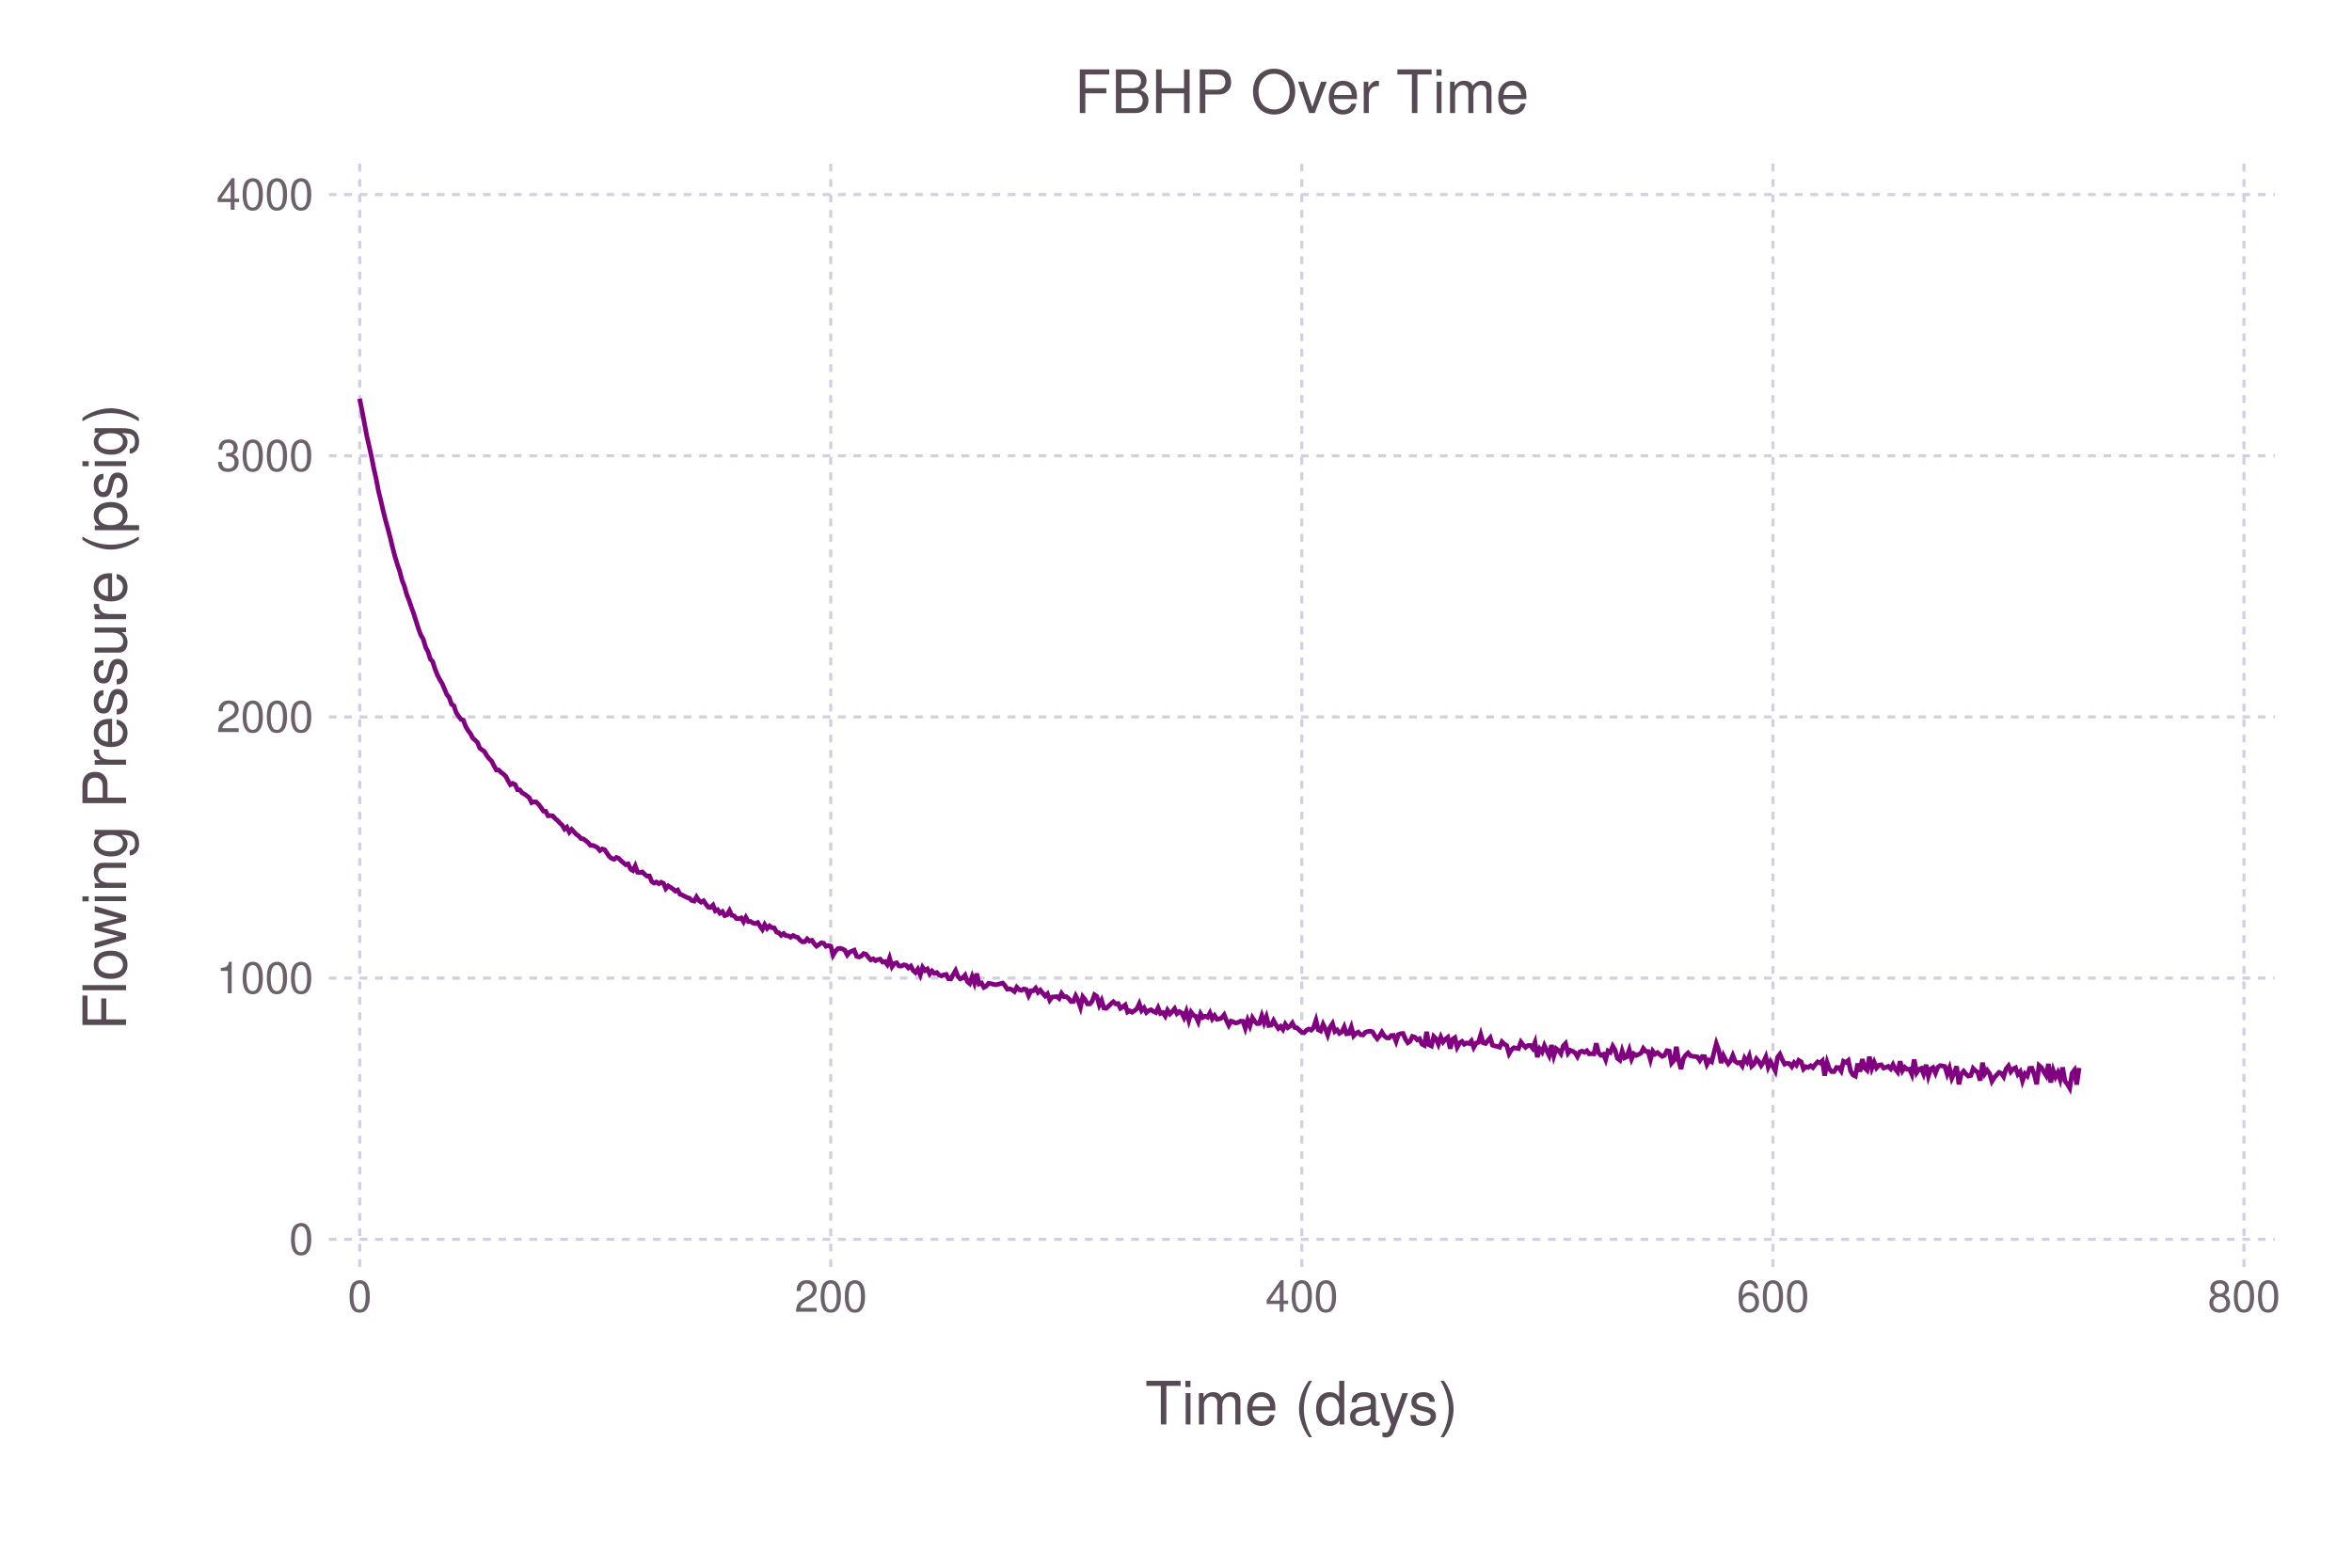
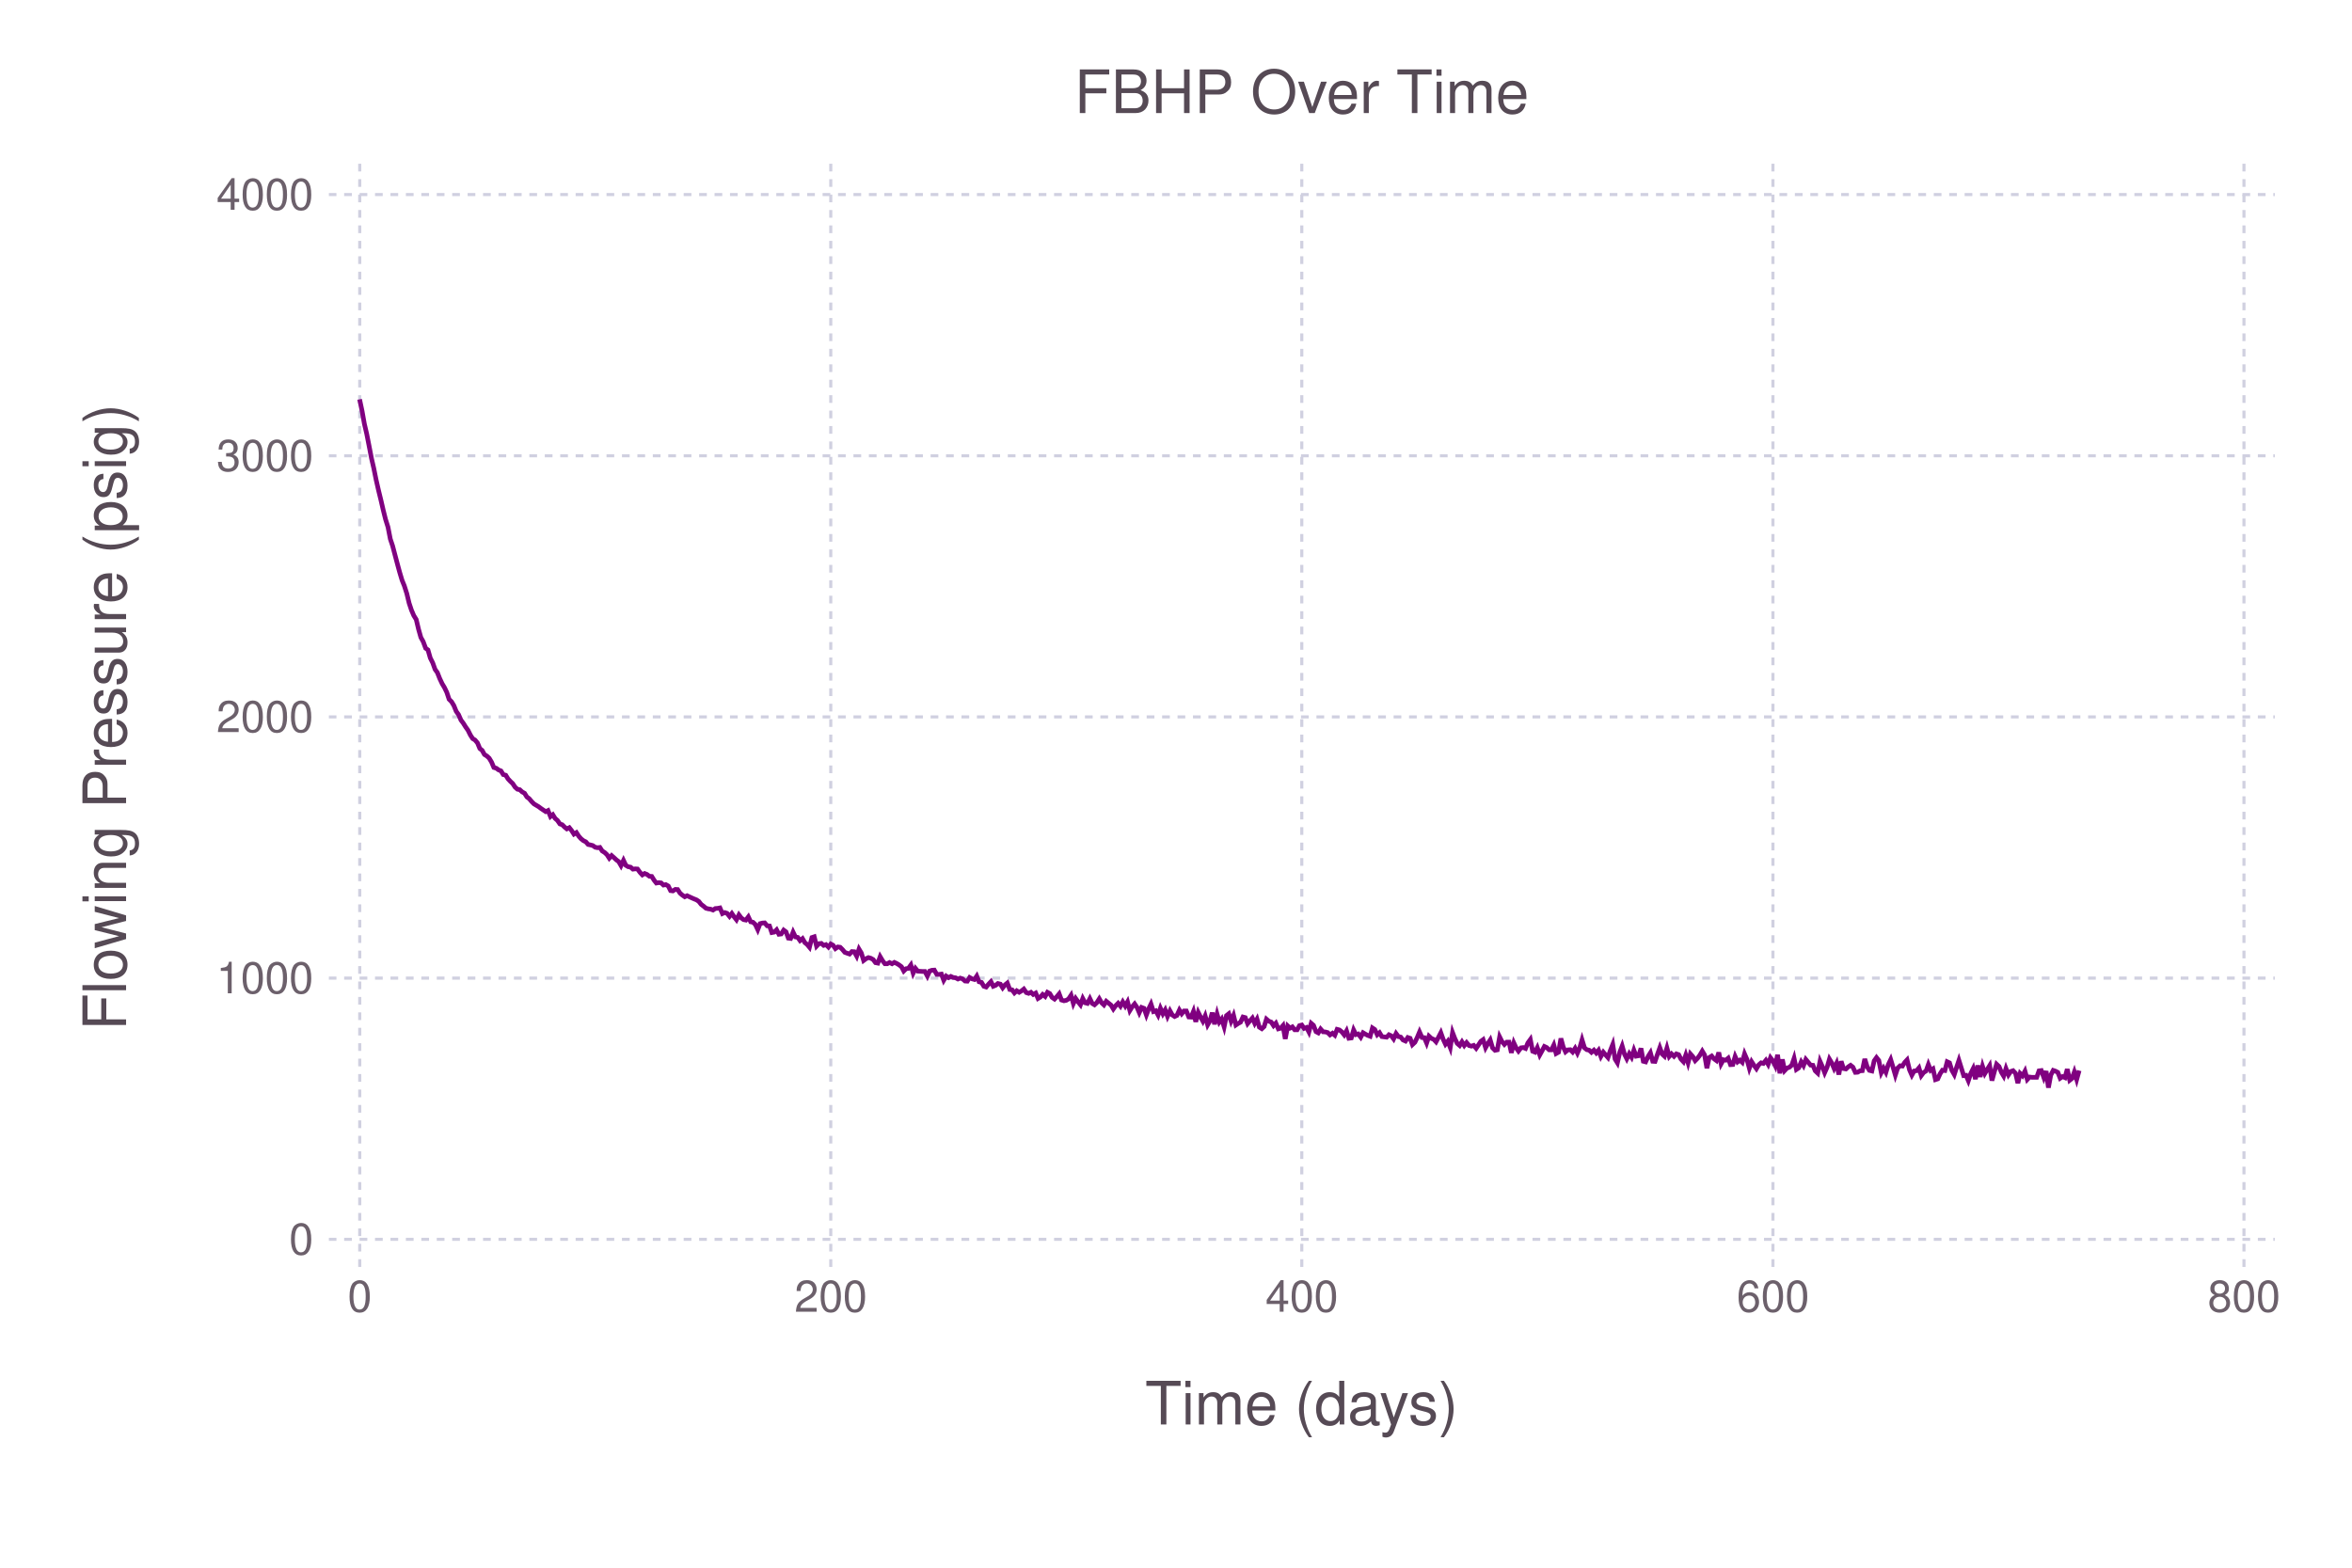
<svg xmlns="http://www.w3.org/2000/svg" version="1.2" width="152.4mm" height="101.6mm" viewBox="0 0 152.4 101.6" stroke="none" fill="#000000" stroke-width="0.3" font-size="3.88">
  <defs>
    <marker id="arrow" markerWidth="15" markerHeight="7" refX="5" refY="3.5" orient="auto" markerUnits="strokeWidth">
      <path d="M0,0 L15,3.5 L0,7 z" stroke="context-stroke" fill="context-stroke" />
    </marker>
  </defs>
-   <g class="plotroot xscalable yscalable" id="img-97851236-1">
-     <g font-size="3.88" font-family="'PT Sans','Helvetica Neue','Helvetica',sans-serif" fill="#564A55" stroke="#000000" stroke-opacity="0.000" id="img-97851236-2">
+   <g class="plotroot xscalable yscalable" id="img-9a3d37a1-1">
+     <g font-size="3.88" font-family="'PT Sans','Helvetica Neue','Helvetica',sans-serif" fill="#564A55" stroke="#000000" stroke-opacity="0.000" id="img-9a3d37a1-2">
      <g transform="translate(84.35,89.99)">
        <g class="primitive">
          <text text-anchor="middle" dy="0.6em">Time (days)</text>
        </g>
      </g>
    </g>
-     <g class="guide xlabels" font-size="2.82" font-family="'PT Sans Caption','Helvetica Neue','Helvetica',sans-serif" fill="#6C606B" id="img-97851236-3">
+     <g class="guide xlabels" font-size="2.82" font-family="'PT Sans Caption','Helvetica Neue','Helvetica',sans-serif" fill="#6C606B" id="img-9a3d37a1-3">
      <g transform="translate(23.31,83.32)">
        <g class="primitive">
          <text text-anchor="middle" dy="0.6em">0</text>
        </g>
      </g>
      <g transform="translate(53.83,83.32)">
        <g class="primitive">
          <text text-anchor="middle" dy="0.6em">200</text>
        </g>
      </g>
      <g transform="translate(84.35,83.32)">
        <g class="primitive">
          <text text-anchor="middle" dy="0.6em">400</text>
        </g>
      </g>
      <g transform="translate(114.88,83.32)">
        <g class="primitive">
          <text text-anchor="middle" dy="0.6em">600</text>
        </g>
      </g>
      <g transform="translate(145.4,83.32)">
        <g class="primitive">
          <text text-anchor="middle" dy="0.6em">800</text>
        </g>
      </g>
    </g>
-     <g clip-path="url(#img-97851236-4)">
-       <g id="img-97851236-5">
-         <g pointer-events="visible" fill="#000000" fill-opacity="0.000" stroke="#000000" stroke-opacity="0.000" class="guide background" id="img-97851236-6">
-           <g transform="translate(84.35,46.46)" id="img-97851236-7">
+     <g clip-path="url(#img-9a3d37a1-4)">
+       <g id="img-9a3d37a1-5">
+         <g pointer-events="visible" stroke-width="0.3" fill="#000000" fill-opacity="0.000" stroke="#000000" stroke-opacity="0.000" class="guide background" id="img-9a3d37a1-6">
+           <g transform="translate(84.35,46.46)" id="img-9a3d37a1-7">
            <path d="M-63.05,-35.85 L 63.05 -35.85 63.05 35.85 -63.05 35.85 z" class="primitive" />
          </g>
        </g>
-         <g class="guide ygridlines xfixed" stroke-dasharray="0.5,0.5" stroke-width="0.2" stroke="#D0D0E0" id="img-97851236-8">
-           <g transform="translate(84.35,80.32)" id="img-97851236-9">
+         <g class="guide ygridlines xfixed" stroke-dasharray="0.5,0.5" stroke-width="0.2" stroke="#D0D0E0" id="img-9a3d37a1-8">
+           <g transform="translate(84.35,80.32)" id="img-9a3d37a1-9">
            <path fill="none" d="M-63.05,0 L 63.05 0" class="primitive" />
          </g>
-           <g transform="translate(84.35,63.39)" id="img-97851236-10">
+           <g transform="translate(84.35,63.39)" id="img-9a3d37a1-10">
            <path fill="none" d="M-63.05,0 L 63.05 0" class="primitive" />
          </g>
-           <g transform="translate(84.35,46.46)" id="img-97851236-11">
+           <g transform="translate(84.35,46.46)" id="img-9a3d37a1-11">
            <path fill="none" d="M-63.05,0 L 63.05 0" class="primitive" />
          </g>
-           <g transform="translate(84.35,29.54)" id="img-97851236-12">
+           <g transform="translate(84.35,29.54)" id="img-9a3d37a1-12">
            <path fill="none" d="M-63.05,0 L 63.05 0" class="primitive" />
          </g>
-           <g transform="translate(84.35,12.61)" id="img-97851236-13">
+           <g transform="translate(84.35,12.61)" id="img-9a3d37a1-13">
            <path fill="none" d="M-63.05,0 L 63.05 0" class="primitive" />
          </g>
        </g>
-         <g class="guide xgridlines yfixed" stroke-dasharray="0.5,0.5" stroke-width="0.2" stroke="#D0D0E0" id="img-97851236-14">
-           <g transform="translate(23.31,46.46)" id="img-97851236-15">
+         <g class="guide xgridlines yfixed" stroke-dasharray="0.5,0.5" stroke-width="0.2" stroke="#D0D0E0" id="img-9a3d37a1-14">
+           <g transform="translate(23.31,46.46)" id="img-9a3d37a1-15">
            <path fill="none" d="M0,-35.85 L 0 35.85" class="primitive" />
          </g>
-           <g transform="translate(53.83,46.46)" id="img-97851236-16">
+           <g transform="translate(53.83,46.46)" id="img-9a3d37a1-16">
            <path fill="none" d="M0,-35.85 L 0 35.85" class="primitive" />
          </g>
-           <g transform="translate(84.35,46.46)" id="img-97851236-17">
+           <g transform="translate(84.35,46.46)" id="img-9a3d37a1-17">
            <path fill="none" d="M0,-35.85 L 0 35.85" class="primitive" />
          </g>
-           <g transform="translate(114.88,46.46)" id="img-97851236-18">
+           <g transform="translate(114.88,46.46)" id="img-9a3d37a1-18">
            <path fill="none" d="M0,-35.85 L 0 35.85" class="primitive" />
          </g>
-           <g transform="translate(145.4,46.46)" id="img-97851236-19">
+           <g transform="translate(145.4,46.46)" id="img-9a3d37a1-19">
            <path fill="none" d="M0,-35.85 L 0 35.85" class="primitive" />
          </g>
        </g>
-         <g class="plotpanel" id="img-97851236-20">
-           <g stroke-width="0.3" fill="#000000" fill-opacity="0.000" class="geometry" id="img-97851236-21">
-             <g class="color_RGB{N0f8}(0.502,0.0,0.502)" stroke-dasharray="none" stroke="#800080" id="img-97851236-22">
-               <g transform="translate(79.01,62.86)" id="img-97851236-23">
-                 <path fill="none" d="M-55.71,-37.02 L -55.55 -36.24 -55.4 -35.44 -55.25 -34.64 -55.1 -33.99 -54.94 -33.27 -54.79 -32.5 -54.64 -31.84 -54.48 -31.01 -54.33 -30.4 -54.18 -29.75 -54.03 -29.14 -53.87 -28.57 -53.72 -28 -53.57 -27.37 -53.42 -26.8 -53.26 -26.27 -53.11 -25.84 -52.96 -25.26 -52.81 -24.88 -52.65 -24.31 -52.5 -23.94 -52.35 -23.49 -52.2 -23.08 -52.04 -22.57 -51.89 -22.1 -51.74 -21.7 -51.59 -21.44 -51.43 -20.91 -51.28 -20.63 -51.13 -20.16 -50.97 -19.97 -50.82 -19.5 -50.67 -19.12 -50.52 -18.83 -50.36 -18.56 -50.21 -18.21 -50.06 -17.85 -49.91 -17.67 -49.75 -17.22 -49.6 -17.12 -49.45 -16.68 -49.3 -16.45 -49.14 -16.24 -48.99 -16.19 -48.84 -15.79 -48.69 -15.53 -48.53 -15.32 -48.38 -15.03 -48.23 -14.9 -48.07 -14.74 -47.92 -14.37 -47.77 -14.26 -47.62 -14.15 -47.46 -13.88 -47.31 -13.69 -47.16 -13.54 -47.01 -13.25 -46.85 -12.96 -46.7 -12.96 -46.55 -12.81 -46.4 -12.7 -46.24 -12.55 -46.09 -12.26 -45.94 -12.01 -45.79 -12.09 -45.63 -12.01 -45.48 -11.68 -45.33 -11.67 -45.18 -11.48 -45.02 -11.39 -44.87 -11.28 -44.72 -11.16 -44.56 -10.84 -44.41 -10.9 -44.26 -10.88 -44.11 -10.73 -43.95 -10.52 -43.8 -10.29 -43.65 -10.28 -43.5 -9.99 -43.34 -10 -43.19 -9.98 -43.04 -9.81 -42.89 -9.69 -42.73 -9.52 -42.58 -9.38 -42.43 -9.13 -42.28 -9.25 -42.12 -8.93 -41.97 -9.11 -41.82 -8.95 -41.66 -8.78 -41.51 -8.68 -41.36 -8.51 -41.21 -8.49 -41.05 -8.37 -40.9 -8.25 -40.75 -8.07 -40.6 -8.07 -40.44 -8.01 -40.29 -7.92 -40.14 -7.74 -39.99 -7.84 -39.83 -7.79 -39.68 -7.57 -39.53 -7.35 -39.38 -7.23 -39.22 -7.17 -39.07 -7.29 -38.92 -7.23 -38.77 -7.08 -38.61 -6.94 -38.46 -6.82 -38.31 -6.87 -38.15 -6.53 -38 -6.44 -37.85 -6.74 -37.7 -6.33 -37.54 -6.31 -37.39 -6.35 -37.24 -6.2 -37.09 -6.08 -36.93 -6.09 -36.78 -5.73 -36.63 -5.63 -36.48 -5.7 -36.32 -5.59 -36.17 -5.68 -36.02 -5.61 -35.87 -5.27 -35.71 -5.45 -35.56 -5.35 -35.41 -5.25 -35.25 -5.11 -35.1 -5.18 -34.95 -4.91 -34.8 -4.85 -34.64 -4.77 -34.49 -4.69 -34.34 -4.65 -34.19 -4.5 -34.03 -4.46 -33.88 -4.73 -33.73 -4.5 -33.58 -4.39 -33.42 -4.48 -33.27 -4.26 -33.12 -4.07 -32.97 -4.05 -32.81 -4.2 -32.66 -3.83 -32.51 -3.9 -32.36 -3.68 -32.2 -3.78 -32.05 -3.52 -31.9 -3.57 -31.74 -3.85 -31.59 -3.54 -31.44 -3.5 -31.29 -3.33 -31.13 -3.32 -30.98 -3.37 -30.83 -3.12 -30.68 -3.41 -30.52 -3.13 -30.37 -3.14 -30.22 -3.04 -30.07 -3 -29.91 -3.07 -29.76 -2.83 -29.61 -2.62 -29.46 -2.94 -29.3 -2.69 -29.15 -2.85 -29 -2.74 -28.84 -2.72 -28.69 -2.45 -28.54 -2.41 -28.39 -2.24 -28.23 -2.36 -28.08 -2.22 -27.93 -2.21 -27.78 -2.12 -27.62 -2.23 -27.47 -2.15 -27.32 -2.11 -27.17 -1.93 -27.01 -1.82 -26.86 -1.83 -26.71 -2.01 -26.56 -1.87 -26.4 -1.92 -26.25 -1.7 -26.1 -1.54 -25.95 -1.64 -25.79 -1.76 -25.64 -1.73 -25.49 -1.53 -25.33 -1.58 -25.18 -1.54 -25.03 -0.96 -24.88 -1.21 -24.72 -1.38 -24.57 -1.4 -24.42 -1.36 -24.27 -1.28 -24.11 -0.97 -23.96 -1.15 -23.81 -1.22 -23.66 -1.28 -23.5 -0.88 -23.35 -0.84 -23.2 -0.9 -23.05 -1.06 -22.89 -1.01 -22.74 -0.82 -22.59 -0.65 -22.43 -0.72 -22.28 -0.6 -22.13 -0.67 -21.98 -0.7 -21.82 -0.51 -21.67 -0.54 -21.52 -0.35 -21.37 -0.77 -21.21 -0.21 -21.06 -0.42 -20.91 -0.46 -20.76 -0.26 -20.6 -0.25 -20.45 -0.33 -20.3 -0.3 -20.15 -0.13 -19.99 -0.25 -19.84 0.04 -19.69 0.17 -19.54 -0.05 -19.38 0.32 -19.23 -0.17 -19.08 0.04 -18.92 -0.06 -18.77 0.26 -18.62 0.07 -18.47 0.22 -18.31 0.17 -18.16 0.33 -18.01 0.39 -17.86 0.32 -17.7 0.29 -17.55 0.57 -17.4 0.58 -17.25 0.31 -17.09 0.04 -16.94 0.42 -16.79 0.58 -16.64 0.52 -16.48 0.34 -16.33 0.75 -16.18 0.88 -16.02 0.43 -15.87 0.85 -15.72 0.24 -15.57 0.91 -15.41 0.85 -15.26 1.13 -15.11 1.05 -14.96 0.87 -14.8 0.89 -14.65 0.93 -14.5 0.96 -14.35 0.93 -14.19 0.89 -14.04 0.85 -13.89 1.02 -13.74 1.25 -13.58 1.22 -13.43 1.29 -13.28 1.4 -13.13 1.12 -12.97 1.28 -12.82 1.32 -12.67 1.23 -12.51 1.27 -12.36 1.66 -12.21 1.35 -12.06 1.35 -11.9 1.18 -11.75 1.45 -11.6 1.31 -11.45 1.5 -11.29 1.69 -11.14 1.55 -10.99 1.96 -10.84 1.76 -10.68 1.74 -10.53 1.73 -10.38 1.85 -10.23 1.52 -10.07 1.74 -9.92 1.73 -9.77 1.85 -9.61 2.05 -9.46 2.04 -9.31 1.68 -9.16 1.96 -9 2.42 -8.85 1.74 -8.7 1.93 -8.55 2.2 -8.39 2.2 -8.24 2.02 -8.09 1.61 -7.94 1.71 -7.78 2.28 -7.63 1.98 -7.48 2.47 -7.33 2.49 -7.17 2.34 -7.02 2.19 -6.87 2.06 -6.72 2.2 -6.56 2.18 -6.41 2.49 -6.26 2.4 -6.1 2.27 -5.95 2.73 -5.8 2.65 -5.65 2.74 -5.49 2.63 -5.34 2.51 -5.19 2.19 -5.04 2.63 -4.88 2.46 -4.73 2.76 -4.58 2.64 -4.43 2.58 -4.27 2.69 -4.12 2.76 -3.97 2.45 -3.82 2.82 -3.66 2.76 -3.51 2.99 -3.36 2.61 -3.2 2.85 -3.05 2.7 -2.9 2.51 -2.75 2.83 -2.59 2.7 -2.44 2.79 -2.29 3.09 -2.14 2.69 -1.98 3.27 -1.83 2.74 -1.68 2.94 -1.53 3 -1.37 3.36 -1.22 2.84 -1.07 3.08 -0.92 3 -0.76 3.07 -0.61 2.79 -0.46 3.17 -0.31 2.96 -0.15 3.2 0 3.17 0.15 3.11 0.31 2.91 0.46 3.28 0.61 3.59 0.76 3.32 0.92 3.38 1.07 3.44 1.22 3.4 1.37 3.32 1.53 3.33 1.68 3.78 1.83 3.26 1.98 3.63 2.14 3.1 2.29 3.33 2.44 3.48 2.59 3.47 2.75 2.97 2.9 3.43 3.05 3.04 3.2 3.6 3.36 3.58 3.51 3.28 3.66 3.55 3.82 3.79 3.97 3.66 4.12 3.86 4.27 3.51 4.43 3.74 4.58 3.64 4.73 3.44 4.88 3.73 5.04 3.76 5.19 3.91 5.34 4.04 5.49 4.07 5.65 3.9 5.8 3.83 5.95 3.9 6.1 3.74 6.26 3.26 6.41 3.88 6.56 3.96 6.72 3.52 6.87 3.83 7.02 4.22 7.17 3.73 7.33 3.48 7.48 3.99 7.63 3.89 7.78 4.11 7.94 4.01 8.09 3.69 8.24 4.14 8.39 4.12 8.55 3.7 8.7 4.27 8.85 4.11 9 4.03 9.16 4.2 9.31 4.21 9.46 4.04 9.61 3.99 9.77 3.97 9.92 4.01 10.07 4.26 10.23 4.46 10.38 4.28 10.53 4.03 10.68 4.27 10.84 4.4 10.99 4.41 11.14 4.25 11.29 4.24 11.45 4.64 11.6 4.19 11.75 4.13 11.9 4.12 12.06 4.49 12.21 4.72 12.36 4.62 12.51 4.31 12.67 4.36 12.82 4.53 12.97 4.46 13.13 4.81 13.28 4.89 13.43 4.01 13.58 4.85 13.74 4.93 13.89 4.31 14.04 4.46 14.19 4.82 14.35 4.35 14.5 4.67 14.65 4.49 14.8 4.37 14.96 5.1 15.11 4.49 15.26 4.39 15.41 5.01 15.57 4.73 15.72 4.63 15.87 4.82 16.02 4.73 16.18 4.77 16.33 4.6 16.48 5.02 16.64 4.74 16.79 4.69 16.94 4.19 17.09 4.72 17.25 4.77 17.4 4.58 17.55 4.4 17.7 4.88 17.86 4.93 18.01 4.96 18.16 5.01 18.31 4.66 18.47 4.81 18.62 4.9 18.77 5.43 18.92 5.18 19.08 5.04 19.23 5.07 19.38 5.1 19.54 4.67 19.69 4.86 19.84 5.02 19.99 4.9 20.15 4.89 20.3 5.08 20.45 4.7 20.6 5.65 20.76 5.13 20.91 5.33 21.06 4.9 21.21 5.23 21.37 5.55 21.52 4.87 21.67 5.58 21.82 5.1 21.98 5.22 22.13 5.43 22.28 4.93 22.43 4.77 22.59 5.4 22.74 5.21 22.89 5.27 23.05 5.37 23.2 5.62 23.35 5.32 23.5 5.26 23.66 5.34 23.81 5.24 23.96 5.44 24.11 5.43 24.27 5.44 24.42 4.76 24.57 5.37 24.72 5.53 24.88 5.47 25.03 5.82 25.18 5.25 25.33 5.34 25.49 4.94 25.64 5.19 25.79 5.73 25.95 5.85 26.1 5.25 26.25 5.7 26.4 5.63 26.56 5.18 26.71 5.77 26.86 5.44 27.01 5.54 27.17 5.47 27.32 5.39 27.47 5.09 27.62 5.28 27.78 5.29 27.93 5.82 28.08 5.26 28.23 5.46 28.39 5.36 28.54 5.49 28.69 5.6 28.84 5.54 29 5.23 29.15 5.26 29.3 6.04 29.46 5.85 29.61 4.98 29.76 5.86 29.91 6.42 30.07 5.74 30.22 5.52 30.37 5.38 30.52 5.56 30.68 5.6 30.83 5.61 30.98 5.64 31.13 5.87 31.29 5.61 31.44 5.62 31.59 6.13 31.74 5.85 31.9 5.95 32.05 5.35 32.2 4.77 32.36 5.21 32.51 6.03 32.66 5.55 32.81 5.84 32.97 6.08 33.12 5.9 33.27 5.54 33.42 5.92 33.58 6.03 33.73 6 33.88 6.22 34.03 5.72 34.19 5.97 34.34 5.59 34.49 6.24 34.64 6.1 34.8 5.76 34.95 5.93 35.1 6.2 35.25 5.98 35.41 5.63 35.56 6.29 35.71 5.95 35.87 6.25 36.02 6.54 36.17 5.66 36.32 5.46 36.48 5.83 36.63 6.11 36.78 6.05 36.93 6.07 37.09 6.27 37.24 6.01 37.39 6.17 37.54 5.86 37.7 5.96 37.85 6.42 38 6.27 38.15 6.32 38.31 6.21 38.46 6.33 38.61 6.13 38.77 5.96 38.92 6.03 39.07 5.89 39.22 6.85 39.38 6 39.53 6.43 39.68 6.59 39.83 6.59 39.99 6.32 40.14 6.33 40.29 6.55 40.44 5.92 40.6 6 40.75 5.87 40.9 6.54 41.05 6.8 41.21 6.88 41.36 6.07 41.51 6.59 41.66 5.78 41.82 6.36 41.97 6.5 42.12 5.62 42.28 6.37 42.43 5.98 42.58 6.35 42.73 6.18 42.89 6.15 43.04 6.36 43.19 6.31 43.34 6.25 43.5 6.41 43.65 6.13 43.8 6.43 43.95 6.62 44.11 5.92 44.26 6.53 44.41 6.31 44.56 6.44 44.72 6.43 44.87 6.77 45.02 5.81 45.18 6.66 45.33 6.44 45.48 6.38 45.63 6.74 45.79 6.15 45.94 6.89 46.09 6.42 46.24 6.33 46.4 6.69 46.55 6.31 46.7 6.2 46.85 6.22 47.01 6.26 47.16 6.75 47.31 6.36 47.46 7.02 47.62 6.67 47.77 6.25 47.92 7.41 48.07 6.74 48.23 6.56 48.38 6.75 48.53 6.88 48.69 6.84 48.84 6.38 48.99 6.53 49.14 6.64 49.3 7.17 49.45 6.01 49.6 6.72 49.75 6.5 49.91 6.72 50.06 7.22 50.21 6.98 50.36 6.81 50.52 6.64 50.67 6.7 50.82 6.92 50.97 6.42 51.13 6.22 51.28 6.6 51.43 6.42 51.59 6.34 51.74 6.76 51.89 6.59 52.04 7.19 52.2 6.73 52.35 6.87 52.5 6.38 52.65 6.37 52.81 6.8 52.96 7.41 53.11 6.19 53.26 6.32 53.42 6.6 53.57 6.84 53.72 6.09 53.87 7.3 54.03 6.51 54.18 6.93 54.33 6.65 54.48 7.1 54.64 6.32 54.79 7.2 54.94 7.39 55.1 7.66 55.25 6.7 55.4 6.5 55.55 7.43 55.71 6.35" class="primitive" />
+         <g class="plotpanel" id="img-9a3d37a1-20">
+           <g stroke-width="0.3" fill="#000000" fill-opacity="0.000" class="geometry" id="img-9a3d37a1-21">
+             <g class="color_RGB{N0f8}(0.502,0.0,0.502)" stroke-dasharray="none" stroke="#800080" id="img-9a3d37a1-22">
+               <g transform="translate(79.01,62.87)" id="img-9a3d37a1-23">
+                 <path fill="none" d="M-55.71,-36.99 L -55.55 -36.24 -55.4 -35.4 -55.25 -34.76 -55.1 -34 -54.94 -33.17 -54.79 -32.52 -54.64 -31.78 -54.48 -31.08 -54.33 -30.47 -54.18 -29.82 -54.03 -29.22 -53.87 -28.71 -53.72 -27.94 -53.57 -27.49 -53.42 -26.92 -53.26 -26.32 -53.11 -25.77 -52.96 -25.27 -52.81 -24.9 -52.65 -24.4 -52.5 -23.78 -52.35 -23.33 -52.2 -22.98 -52.04 -22.72 -51.89 -22.09 -51.74 -21.56 -51.59 -21.29 -51.43 -20.86 -51.28 -20.75 -51.13 -20.23 -50.97 -19.91 -50.82 -19.49 -50.67 -19.28 -50.52 -18.9 -50.36 -18.56 -50.21 -18.31 -50.06 -18 -49.91 -17.55 -49.75 -17.39 -49.6 -17.14 -49.45 -16.77 -49.3 -16.56 -49.14 -16.2 -48.99 -16 -48.84 -15.76 -48.69 -15.55 -48.53 -15.23 -48.38 -15 -48.23 -14.91 -48.07 -14.72 -47.92 -14.36 -47.77 -14.24 -47.62 -13.97 -47.46 -13.87 -47.31 -13.73 -47.16 -13.48 -47.01 -13.13 -46.85 -13.08 -46.7 -12.97 -46.55 -12.91 -46.4 -12.67 -46.24 -12.63 -46.09 -12.39 -45.94 -12.23 -45.79 -12.09 -45.63 -11.85 -45.48 -11.72 -45.33 -11.69 -45.18 -11.55 -45.02 -11.46 -44.87 -11.22 -44.72 -11.11 -44.56 -10.92 -44.41 -10.77 -44.26 -10.68 -44.11 -10.59 -43.95 -10.47 -43.8 -10.37 -43.65 -10.27 -43.5 -10.34 -43.34 -9.95 -43.19 -10.07 -43.04 -9.83 -42.89 -9.7 -42.73 -9.47 -42.58 -9.42 -42.43 -9.27 -42.28 -9.15 -42.12 -9.23 -41.97 -9.04 -41.82 -8.81 -41.66 -8.91 -41.51 -8.68 -41.36 -8.51 -41.21 -8.39 -41.05 -8.31 -40.9 -8.14 -40.75 -8.11 -40.6 -8.07 -40.44 -7.96 -40.29 -7.93 -40.14 -7.95 -39.99 -7.72 -39.83 -7.62 -39.68 -7.48 -39.53 -7.25 -39.38 -7.42 -39.22 -7.28 -39.07 -7.14 -38.92 -7.03 -38.77 -6.77 -38.61 -7.11 -38.46 -6.79 -38.31 -6.7 -38.15 -6.67 -38 -6.54 -37.85 -6.56 -37.7 -6.55 -37.54 -6.33 -37.39 -6.17 -37.24 -6.26 -37.09 -6.2 -36.93 -6.08 -36.78 -6.07 -36.63 -5.83 -36.48 -5.64 -36.32 -5.67 -36.17 -5.65 -36.02 -5.51 -35.87 -5.54 -35.71 -5.45 -35.56 -5.15 -35.41 -5.13 -35.25 -5.23 -35.1 -5.22 -34.95 -4.99 -34.8 -4.86 -34.64 -4.75 -34.49 -4.82 -34.34 -4.75 -34.19 -4.68 -34.03 -4.61 -33.88 -4.55 -33.73 -4.45 -33.58 -4.26 -33.42 -4.14 -33.27 -4.01 -33.12 -3.97 -32.97 -3.95 -32.81 -3.89 -32.66 -3.99 -32.51 -4 -32.36 -4.03 -32.2 -3.66 -32.05 -3.73 -31.9 -3.68 -31.74 -3.48 -31.59 -3.67 -31.44 -3.45 -31.29 -3.26 -31.13 -3.58 -30.98 -3.38 -30.83 -3.27 -30.68 -3.24 -30.52 -3.45 -30.37 -3.13 -30.22 -3.1 -30.07 -2.96 -29.91 -2.62 -29.76 -3.01 -29.61 -3.05 -29.46 -3.06 -29.3 -2.87 -29.15 -2.86 -29 -2.43 -28.84 -2.46 -28.69 -2.61 -28.54 -2.32 -28.39 -2.34 -28.23 -2.59 -28.08 -2.48 -27.93 -2.07 -27.78 -2.05 -27.62 -2.46 -27.47 -2.15 -27.32 -2.12 -27.17 -1.91 -27.01 -2.04 -26.86 -1.78 -26.71 -1.66 -26.56 -1.48 -26.4 -2.11 -26.25 -2.16 -26.1 -1.55 -25.95 -1.71 -25.79 -1.73 -25.64 -1.6 -25.49 -1.65 -25.33 -1.49 -25.18 -1.69 -25.03 -1.61 -24.88 -1.39 -24.72 -1.5 -24.57 -1.48 -24.42 -1.33 -24.27 -1.15 -24.11 -1.09 -23.96 -1.04 -23.81 -1.2 -23.66 -1.19 -23.5 -0.9 -23.35 -1.36 -23.2 -1.11 -23.05 -0.62 -22.89 -0.74 -22.74 -0.81 -22.59 -0.77 -22.43 -0.68 -22.28 -0.48 -22.13 -0.45 -21.98 -0.87 -21.82 -0.6 -21.67 -0.41 -21.52 -0.41 -21.37 -0.49 -21.21 -0.41 -21.06 -0.5 -20.91 -0.43 -20.76 -0.34 -20.6 -0.22 -20.45 0.06 -20.3 -0.09 -20.15 -0.11 -19.99 -0.33 -19.84 0.2 -19.69 -0.11 -19.54 0.07 -19.38 0.08 -19.23 0.09 -19.08 0.09 -18.92 0.39 -18.77 0.06 -18.62 0.01 -18.47 0 -18.31 0.28 -18.16 0.28 -18.01 0.26 -17.86 0.66 -17.7 0.39 -17.55 0.49 -17.4 0.41 -17.25 0.48 -17.09 0.5 -16.94 0.58 -16.79 0.52 -16.64 0.57 -16.48 0.71 -16.33 0.72 -16.18 0.48 -16.02 0.57 -15.87 0.61 -15.72 0.39 -15.57 0.76 -15.41 0.8 -15.26 1.05 -15.11 1.1 -14.96 0.92 -14.8 0.75 -14.65 1.05 -14.5 0.99 -14.35 0.87 -14.19 0.91 -14.04 1.15 -13.89 0.96 -13.74 0.84 -13.58 1.26 -13.43 1.28 -13.28 1.48 -13.13 1.34 -12.97 1.44 -12.82 1.35 -12.67 1.23 -12.51 1.46 -12.36 1.51 -12.21 1.44 -12.06 1.58 -11.9 1.49 -11.75 1.84 -11.6 1.75 -11.45 1.58 -11.29 1.71 -11.14 1.44 -10.99 1.52 -10.84 1.77 -10.68 1.88 -10.53 1.72 -10.38 1.54 -10.23 1.94 -10.07 1.99 -9.92 1.96 -9.77 1.87 -9.61 1.63 -9.46 2.17 -9.31 1.84 -9.16 2.05 -9 2.25 -8.85 1.84 -8.7 2.12 -8.55 2.16 -8.39 1.85 -8.24 2.16 -8.09 2.25 -7.94 2.11 -7.78 1.86 -7.63 2.12 -7.48 2.26 -7.33 2.02 -7.17 2.15 -7.02 2.27 -6.87 2.52 -6.72 2.31 -6.56 2.15 -6.41 2.34 -6.26 2.06 -6.1 2.33 -5.95 2.06 -5.8 2.62 -5.65 2.38 -5.49 2.19 -5.34 2.41 -5.19 2.76 -5.04 2.42 -4.88 2.48 -4.73 2.91 -4.58 2.51 -4.43 2.2 -4.27 2.69 -4.12 2.64 -3.97 2.92 -3.82 2.47 -3.66 2.83 -3.51 2.58 -3.36 3 -3.2 2.64 -3.05 2.91 -2.9 3.01 -2.75 2.94 -2.59 2.59 -2.44 2.83 -2.29 2.65 -2.14 2.65 -1.98 3.04 -1.83 3.05 -1.68 2.68 -1.53 3.35 -1.37 2.74 -1.22 3.04 -1.07 3.31 -0.92 2.97 -0.76 3.55 -0.61 3.29 -0.46 2.76 -0.31 3.51 -0.15 2.85 0 3.37 0.15 3.17 0.31 3.68 0.46 2.95 0.61 2.83 0.76 3.31 0.92 2.94 1.07 3.56 1.22 3.46 1.37 3.38 1.53 3.04 1.68 3.08 1.83 3.47 1.98 3.29 2.14 3.11 2.29 3.45 2.44 3.18 2.59 3.7 2.75 3.8 2.9 3.66 3.05 3.18 3.2 3.31 3.36 3.37 3.51 3.6 3.66 3.44 3.82 3.81 3.97 3.77 4.12 3.6 4.27 4.46 4.43 3.62 4.58 3.76 4.73 3.68 4.88 3.87 5.04 3.87 5.19 3.6 5.34 3.56 5.49 3.78 5.65 3.72 5.8 4.01 5.95 3.45 6.1 3.58 6.26 3.99 6.41 4.07 6.56 3.82 6.72 4 6.87 4.01 7.02 4.05 7.17 4.2 7.33 4.09 7.48 4.22 7.63 3.84 7.78 3.88 7.94 4.01 8.09 4.2 8.24 3.94 8.39 4.42 8.55 4.4 8.7 3.88 8.85 4.18 9 4.14 9.16 4.35 9.31 4.06 9.46 4.15 9.61 4.23 9.77 4.29 9.92 3.75 10.07 3.85 10.23 4.19 10.38 4.06 10.53 4.31 10.68 4.33 10.84 4.35 10.99 4.19 11.14 4.26 11.29 4.46 11.45 4.11 11.6 4.31 11.75 4.34 11.9 4.53 12.06 4.6 12.21 4.37 12.36 4.42 12.51 4.83 12.67 4.68 12.82 4.37 12.97 4.01 13.13 4.37 13.28 4.38 13.43 4.73 13.58 4.28 13.74 4.43 13.89 4.49 14.04 4.65 14.19 4.37 14.35 4.06 14.5 4.48 14.65 4.8 14.8 4.61 14.96 5.02 15.11 4.05 15.26 4.44 15.41 4.75 15.57 4.89 15.72 4.65 15.87 4.89 16.02 4.7 16.18 4.89 16.33 4.93 16.48 4.88 16.64 5.07 16.79 4.85 16.94 4.62 17.09 4.51 17.25 5.03 17.4 4.76 17.55 4.53 17.7 5.04 17.86 5.2 18.01 5.17 18.16 4.33 18.31 4.63 18.47 4.82 18.62 4.67 18.77 4.67 18.92 5.36 19.08 4.72 19.23 5.04 19.38 5.25 19.54 5.04 19.69 5.02 19.84 5.08 19.99 4.72 20.15 4.5 20.3 5.26 20.45 5.32 20.6 5.03 20.76 5.5 20.91 5.23 21.06 4.95 21.21 5.02 21.37 5.17 21.52 5.17 21.67 4.86 21.82 5.41 21.98 5.32 22.13 4.43 22.28 4.98 22.43 5.3 22.59 5.17 22.74 5.16 22.89 5.31 23.05 5.07 23.2 5.38 23.35 5.04 23.5 4.52 23.66 5.04 23.81 5.16 23.96 5.19 24.11 5.33 24.27 5.19 24.42 5.37 24.57 5.19 24.72 5.6 24.88 5.32 25.03 5.5 25.18 5.67 25.33 5.22 25.49 4.82 25.64 5.77 25.79 6.01 25.95 5.31 26.1 4.92 26.25 5.45 26.4 5.75 26.56 5.42 26.71 5.65 26.86 5.19 27.01 5.58 27.17 5.55 27.32 5.07 27.47 5.91 27.62 5.95 27.78 5.6 27.93 5.36 28.08 5.91 28.23 5.92 28.39 5.45 28.54 5.03 28.69 5.44 28.84 5.58 29 5.05 29.15 5.6 29.3 5.43 29.46 5.59 29.61 5.43 29.76 5.48 29.91 5.77 30.07 5.94 30.22 5.51 30.37 6.01 30.52 5.43 30.68 5.61 30.83 5.87 30.98 5.72 31.13 5.52 31.29 5.25 31.44 5.5 31.59 6.36 31.74 5.67 31.9 5.57 32.05 5.75 32.2 5.86 32.36 5.34 32.51 6.08 32.66 5.81 32.81 5.84 32.97 5.71 33.12 6.13 33.27 6.12 33.42 5.6 33.58 5.95 33.73 5.84 33.88 5.98 34.03 5.43 34.19 5.8 34.34 6.36 34.49 5.94 34.64 6.17 34.8 6.39 34.95 6.14 35.1 6.01 35.25 6.05 35.41 5.85 35.56 6.11 35.71 5.68 35.87 5.89 36.02 6.2 36.17 5.49 36.32 6.69 36.48 5.79 36.63 6.51 36.78 6.35 36.93 6.3 37.09 6.16 37.24 5.72 37.39 6.44 37.54 6.34 37.7 5.95 37.85 6.19 38 5.79 38.15 5.97 38.31 6.16 38.46 6.17 38.61 6.53 38.77 6.68 38.92 5.91 39.07 6.25 39.22 6.65 39.38 6.29 39.53 5.77 39.68 6.02 39.83 6.37 39.99 6.04 40.14 6.77 40.29 5.91 40.44 6.38 40.6 6.41 40.75 6.27 40.9 6.17 41.05 6.29 41.21 6.63 41.36 6.62 41.51 6.53 41.66 6.52 41.82 5.76 41.97 6.25 42.12 6.5 42.28 6.54 42.43 5.88 42.58 5.67 42.73 5.86 42.89 6.65 43.04 6.36 43.19 6.63 43.34 6.13 43.5 5.8 43.65 6.29 43.8 6.81 43.95 6.35 44.11 6.2 44.26 6.22 44.41 5.98 44.56 5.82 44.72 6.47 44.87 6.81 45.02 6.54 45.18 6.52 45.33 6.34 45.48 6.84 45.63 6.64 45.79 6.54 45.94 6.12 46.09 6.5 46.24 6.4 46.4 7.1 46.55 7.05 46.7 6.72 46.85 6.49 47.01 6.51 47.16 5.94 47.31 6.01 47.46 6.49 47.62 6.77 47.77 6.3 47.92 5.85 48.07 6.33 48.23 6.84 48.38 6.82 48.53 7.17 48.69 6.69 48.84 6.39 48.99 7.07 49.14 6.18 49.3 6.92 49.45 6.24 49.6 6.7 49.75 6.45 49.91 6.19 50.06 7.16 50.21 6.61 50.36 6.1 50.52 6.25 50.67 6.62 50.82 6.87 50.97 6.38 51.13 6.79 51.28 6.57 51.43 6.52 51.59 6.69 51.74 7.33 51.89 6.7 52.04 6.85 52.2 6.55 52.35 7.09 52.5 6.93 52.65 6.95 52.81 6.95 52.96 6.95 53.11 6.53 53.26 6.51 53.42 6.96 53.57 6.55 53.72 7.62 53.87 6.81 54.03 6.5 54.18 6.55 54.33 6.63 54.48 7.01 54.64 6.9 54.79 6.97 54.94 6.42 55.1 7.14 55.25 7.02 55.4 6.6 55.55 7.09 55.71 6.51" class="primitive" />
              </g>
            </g>
          </g>
        </g>
      </g>
    </g>
-     <g class="guide ylabels" font-size="2.82" font-family="'PT Sans Caption','Helvetica Neue','Helvetica',sans-serif" fill="#6C606B" id="img-97851236-24">
-       <g transform="translate(20.3,80.32)" id="img-97851236-25">
+     <g class="guide ylabels" font-size="2.82" font-family="'PT Sans Caption','Helvetica Neue','Helvetica',sans-serif" fill="#6C606B" id="img-9a3d37a1-24">
+       <g transform="translate(20.3,80.32)" id="img-9a3d37a1-25">
        <g class="primitive">
          <text text-anchor="end" dy="0.35em">0</text>
        </g>
      </g>
-       <g transform="translate(20.3,63.39)" id="img-97851236-26">
+       <g transform="translate(20.3,63.39)" id="img-9a3d37a1-26">
        <g class="primitive">
          <text text-anchor="end" dy="0.35em">1000</text>
        </g>
      </g>
-       <g transform="translate(20.3,46.46)" id="img-97851236-27">
+       <g transform="translate(20.3,46.46)" id="img-9a3d37a1-27">
        <g class="primitive">
          <text text-anchor="end" dy="0.35em">2000</text>
        </g>
      </g>
-       <g transform="translate(20.3,29.54)" id="img-97851236-28">
+       <g transform="translate(20.3,29.54)" id="img-9a3d37a1-28">
        <g class="primitive">
          <text text-anchor="end" dy="0.35em">3000</text>
        </g>
      </g>
-       <g transform="translate(20.3,12.61)" id="img-97851236-29">
+       <g transform="translate(20.3,12.61)" id="img-9a3d37a1-29">
        <g class="primitive">
          <text text-anchor="end" dy="0.35em">4000</text>
        </g>
      </g>
    </g>
-     <g font-size="3.88" font-family="'PT Sans','Helvetica Neue','Helvetica',sans-serif" fill="#564A55" stroke="#000000" stroke-opacity="0.000" id="img-97851236-30">
-       <g transform="translate(8.81,44.46)" id="img-97851236-31">
+     <g font-size="3.88" font-family="'PT Sans','Helvetica Neue','Helvetica',sans-serif" fill="#564A55" stroke="#000000" stroke-opacity="0.000" id="img-9a3d37a1-30">
+       <g transform="translate(8.81,44.46)" id="img-9a3d37a1-31">
        <g class="primitive">
          <text text-anchor="middle" dy="0.35em" transform="rotate(-90,0, 2)">Flowing Pressure (psig)</text>
        </g>
      </g>
    </g>
-     <g font-size="3.88" font-family="'PT Sans','Helvetica Neue','Helvetica',sans-serif" fill="#564A55" stroke="#000000" stroke-opacity="0.000" id="img-97851236-32">
-       <g transform="translate(84.35,5)" id="img-97851236-33">
+     <g font-size="3.88" font-family="'PT Sans','Helvetica Neue','Helvetica',sans-serif" fill="#564A55" stroke="#000000" stroke-opacity="0.000" id="img-9a3d37a1-32">
+       <g transform="translate(84.35,5)" id="img-9a3d37a1-33">
        <g class="primitive">
          <text text-anchor="middle" dy="0.6em">FBHP Over Time</text>
        </g>
      </g>
    </g>
  </g>
  <defs>
-     <clipPath id="img-97851236-4">
+     <clipPath id="img-9a3d37a1-4">
      <path d="M21.31,10.61 L 147.4 10.61 147.4 82.32 21.31 82.32" />
    </clipPath>
  </defs>
</svg>
